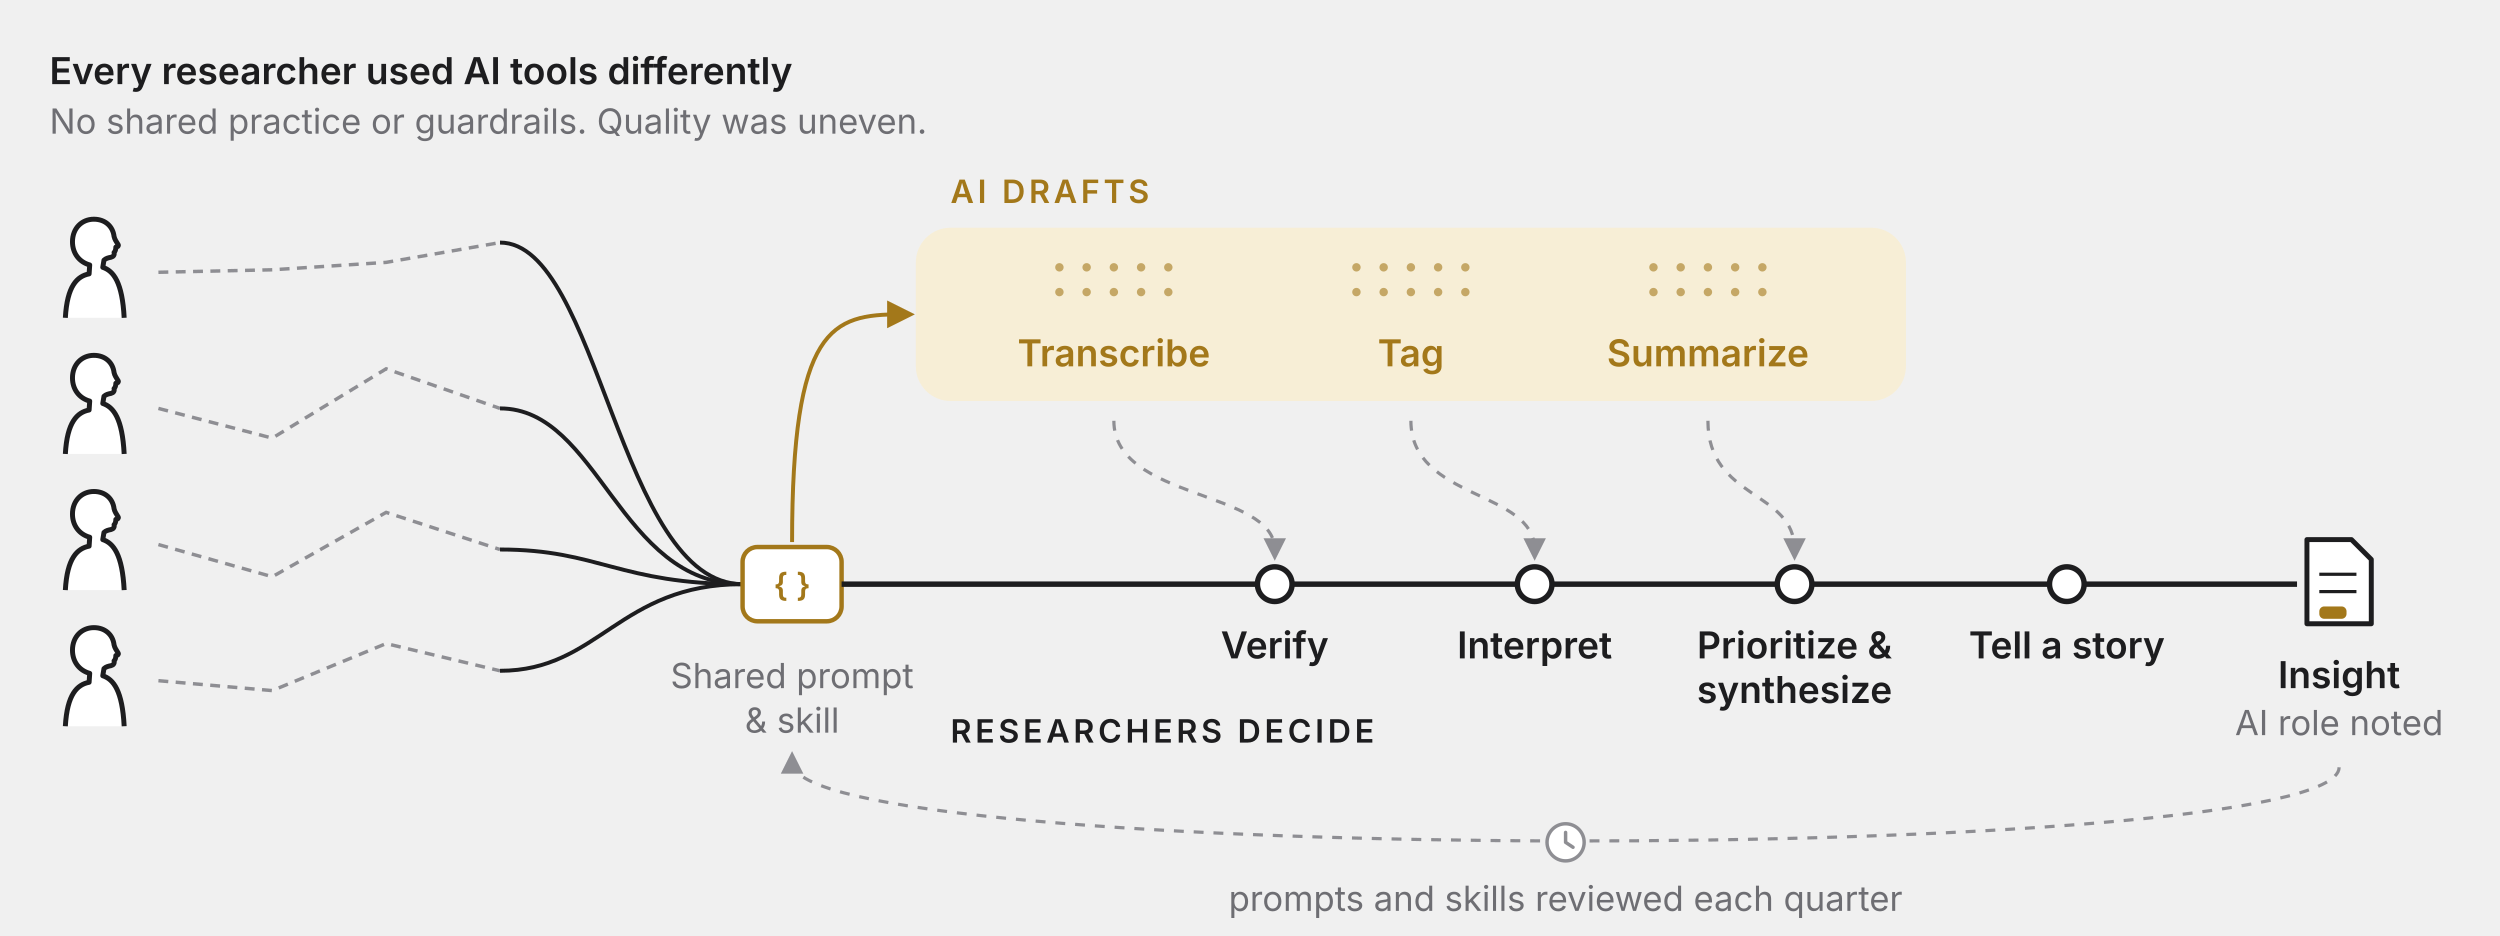
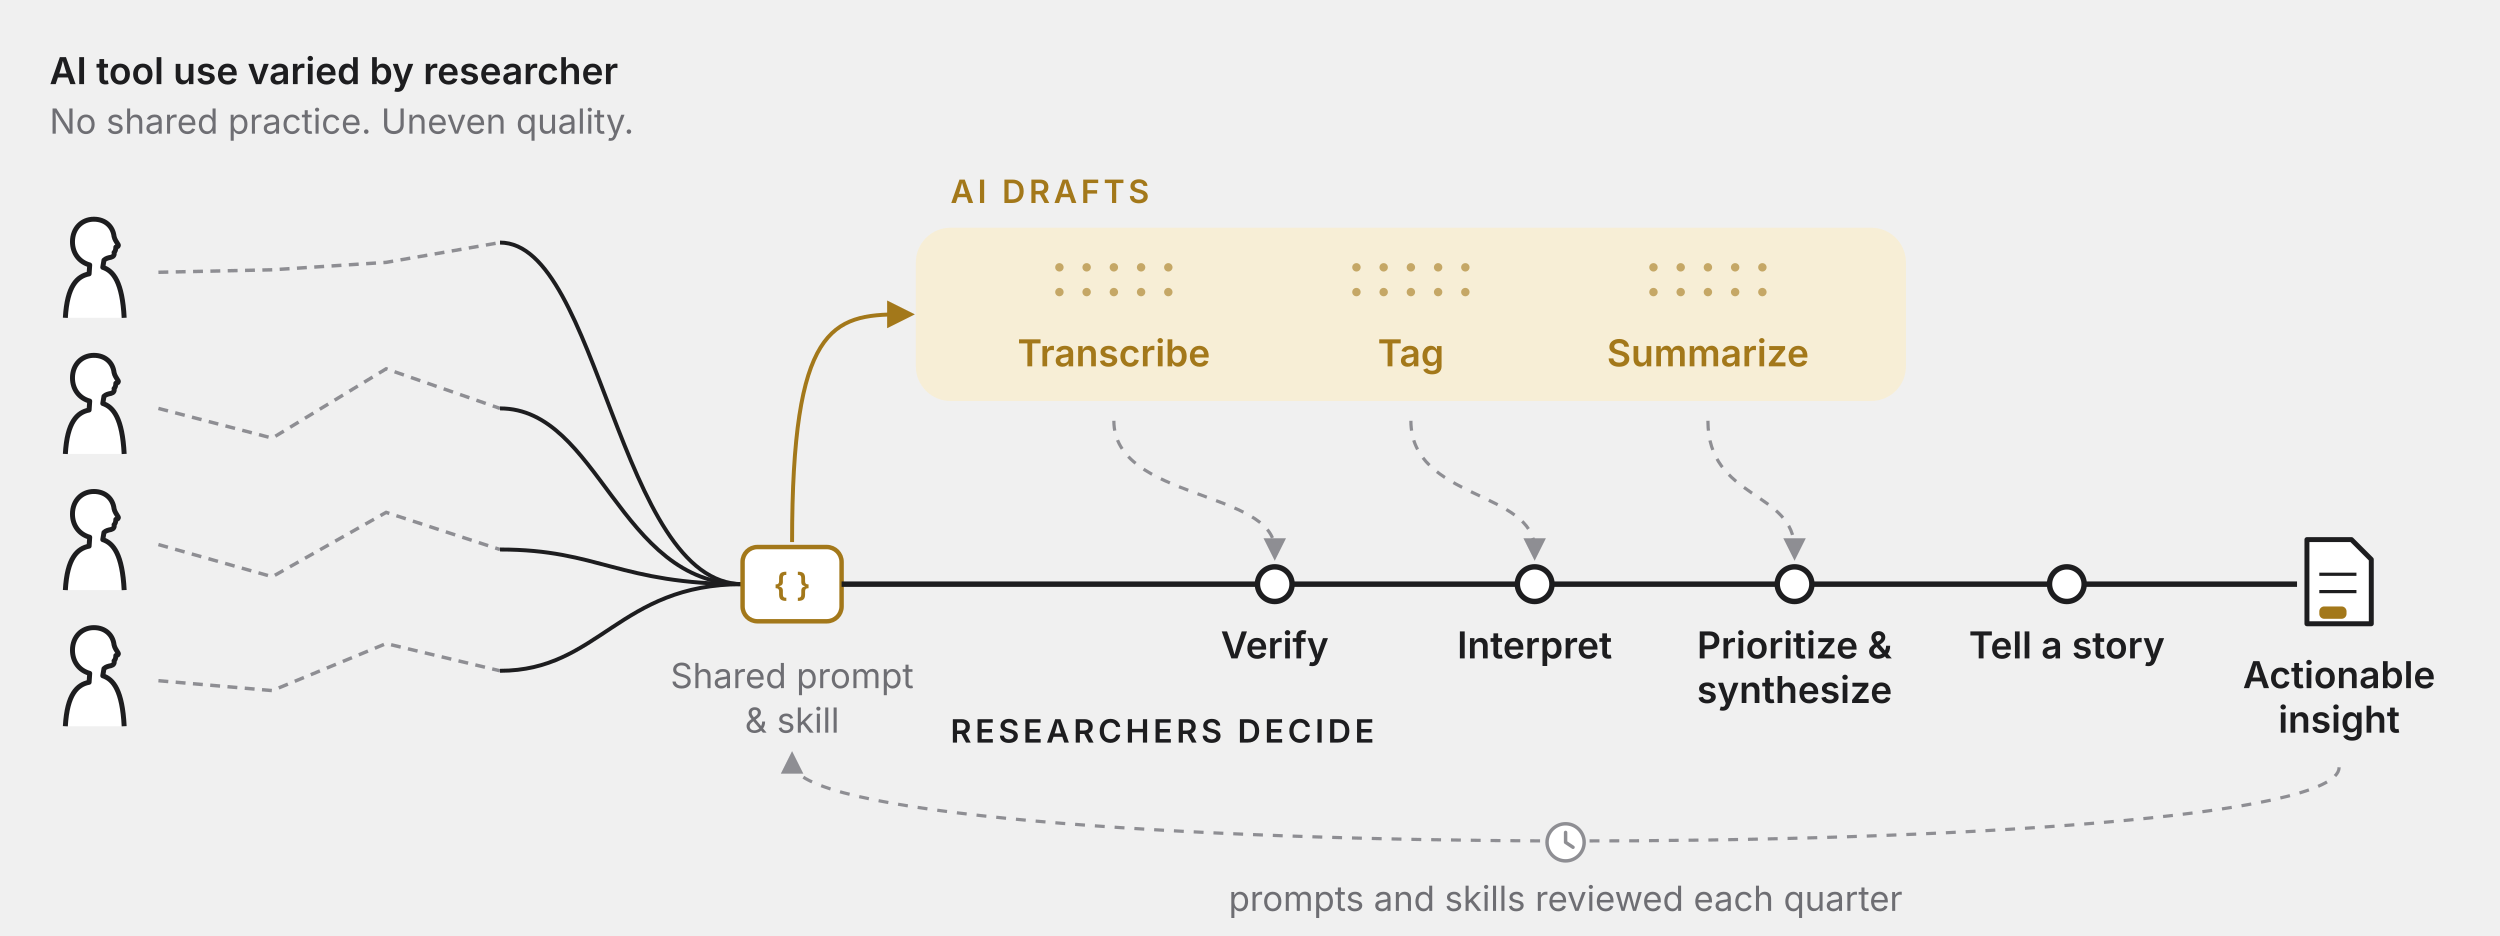
<svg xmlns="http://www.w3.org/2000/svg" viewBox="0 0 1010 378" fill="#1d1d1f" font-family="-apple-system, BlinkMacSystemFont, 'SF Pro Text', 'Helvetica Neue', Inter, Arial, sans-serif">
  <defs>
    <marker id="ar" viewBox="0 0 10 10" refX="5" refY="5" markerWidth="7" markerHeight="7" orient="auto-start-reverse">
      <path d="M0 0 L10 5 L0 10z" fill="#8e8e93" />
    </marker>
    <marker id="aa" viewBox="0 0 10 10" refX="5" refY="5" markerWidth="7" markerHeight="7" orient="auto-start-reverse">
      <path d="M0 0 L10 5 L0 10z" fill="#a3781a" />
    </marker>
  </defs>
-   <text x="20" y="34" font-size="15" font-weight="600" fill="#1d1d1f" text-anchor="start">Every researcher used AI tools differently</text>
-   <text x="20" y="54" font-size="14" font-weight="400" fill="#6e6e73" text-anchor="start">No shared practice or guardrails. Quality was uneven.</text>
-   <g transform="translate(18 72) scale(0.12)">
-     <path d="M70 470 C76 362 110 330 150 322 L152 292 C116 282 94 252 94 214 C94 168 126 138 166 138 C204 138 230 162 234 196 C236 206 242 214 248 224 C250 228 246 232 240 232 C240 240 238 246 234 250 C236 258 232 264 224 266 C214 268 206 270 200 276 L196 300 C232 312 262 350 268 470" fill="#fff" stroke="#1d1d1f" stroke-width="16.7" stroke-linejoin="round" />
+   <text x="20" y="34" font-size="15" font-weight="600" fill="#1d1d1f" text-anchor="start">AI tool use varied by researcher</text>
+   <text x="20" y="54" font-size="14" font-weight="400" fill="#6e6e73" text-anchor="start">No shared practice. Uneven quality.</text>
+   <g>
+     <g transform="translate(18 72) scale(0.12)">
+       <path d="M70 470 C76 362 110 330 150 322 L152 292 C116 282 94 252 94 214 C94 168 126 138 166 138 C204 138 230 162 234 196 C236 206 242 214 248 224 C250 228 246 232 240 232 C240 240 238 246 234 250 C236 258 232 264 224 266 C214 268 206 270 200 276 L196 300 C232 312 262 350 268 470" fill="#fff" stroke="#1d1d1f" stroke-width="16.7" stroke-linejoin="round" />
+     </g>
+     <path d="M64 110 L110 109 L156 106 L202 98" fill="none" stroke="#8e8e93" stroke-width="1.4" stroke-dasharray="4 3" />
+     <path d="M202 98 C242 98, 250 236, 300 236" fill="none" stroke="#1d1d1f" stroke-width="1.6" />
+     <g transform="translate(18 127) scale(0.12)">
+       <path d="M70 470 C76 362 110 330 150 322 L152 292 C116 282 94 252 94 214 C94 168 126 138 166 138 C204 138 230 162 234 196 C236 206 242 214 248 224 C250 228 246 232 240 232 C240 240 238 246 234 250 C236 258 232 264 224 266 C214 268 206 270 200 276 L196 300 C232 312 262 350 268 470" fill="#fff" stroke="#1d1d1f" stroke-width="16.7" stroke-linejoin="round" />
+     </g>
+     <path d="M64 165 L110 177 L156 149 L202 165" fill="none" stroke="#8e8e93" stroke-width="1.4" stroke-dasharray="4 3" />
+     <path d="M202 165 C242 165, 250 236, 300 236" fill="none" stroke="#1d1d1f" stroke-width="1.6" />
+     <g transform="translate(18 182) scale(0.12)">
+       <path d="M70 470 C76 362 110 330 150 322 L152 292 C116 282 94 252 94 214 C94 168 126 138 166 138 C204 138 230 162 234 196 C236 206 242 214 248 224 C250 228 246 232 240 232 C240 240 238 246 234 250 C236 258 232 264 224 266 C214 268 206 270 200 276 L196 300 C232 312 262 350 268 470" fill="#fff" stroke="#1d1d1f" stroke-width="16.7" stroke-linejoin="round" />
+     </g>
+     <path d="M64 220 L110 233 L156 207 L202 222" fill="none" stroke="#8e8e93" stroke-width="1.4" stroke-dasharray="4 3" />
+     <path d="M202 222 C242 222, 250 236, 300 236" fill="none" stroke="#1d1d1f" stroke-width="1.6" />
+     <g transform="translate(18 237) scale(0.12)">
+       <path d="M70 470 C76 362 110 330 150 322 L152 292 C116 282 94 252 94 214 C94 168 126 138 166 138 C204 138 230 162 234 196 C236 206 242 214 248 224 C250 228 246 232 240 232 C240 240 238 246 234 250 C236 258 232 264 224 266 C214 268 206 270 200 276 L196 300 C232 312 262 350 268 470" fill="#fff" stroke="#1d1d1f" stroke-width="16.7" stroke-linejoin="round" />
+     </g>
+     <path d="M64 275 L110 279 L156 260 L202 271" fill="none" stroke="#8e8e93" stroke-width="1.4" stroke-dasharray="4 3" />
+     <path d="M202 271 C242 271, 250 236, 300 236" fill="none" stroke="#1d1d1f" stroke-width="1.6" />
+     <rect x="300" y="221" width="40" height="30" rx="6" fill="#fff" stroke="#a3781a" stroke-width="1.8" />
+     <text x="320" y="241" font-size="13" font-weight="600" fill="#a3781a" text-anchor="middle">{ }</text>
+     <text x="320" y="278" font-size="14" font-weight="400" fill="#6e6e73" text-anchor="middle">Shared prompt</text>
+     <text x="320" y="296" font-size="14" font-weight="400" fill="#6e6e73" text-anchor="middle">&amp; skill</text>
+     <rect x="370" y="92" width="400" height="70" rx="14" fill="#f7eed6" />
+     <text x="384" y="82" font-size="13" font-weight="600" fill="#a3781a" text-anchor="start" letter-spacing="1.5">AI DRAFTS</text>
+     <path d="M320 219 C320 132, 336 127, 364 127" fill="none" stroke="#a3781a" stroke-width="1.6" marker-end="url(#aa)" />
+     <circle cx="428" cy="108" r="1.7" fill="#a3781a" opacity=".6" />
+     <circle cx="428" cy="118" r="1.7" fill="#a3781a" opacity=".6" />
+     <circle cx="439" cy="108" r="1.7" fill="#a3781a" opacity=".6" />
+     <circle cx="439" cy="118" r="1.7" fill="#a3781a" opacity=".6" />
+     <circle cx="450" cy="108" r="1.7" fill="#a3781a" opacity=".6" />
+     <circle cx="450" cy="118" r="1.7" fill="#a3781a" opacity=".6" />
+     <circle cx="461" cy="108" r="1.7" fill="#a3781a" opacity=".6" />
+     <circle cx="461" cy="118" r="1.7" fill="#a3781a" opacity=".6" />
+     <circle cx="472" cy="108" r="1.7" fill="#a3781a" opacity=".6" />
+     <circle cx="472" cy="118" r="1.7" fill="#a3781a" opacity=".6" />
+     <text x="450" y="148" font-size="15" font-weight="600" fill="#a3781a" text-anchor="middle">Transcribe</text>
+     <circle cx="548" cy="108" r="1.7" fill="#a3781a" opacity=".6" />
+     <circle cx="548" cy="118" r="1.7" fill="#a3781a" opacity=".6" />
+     <circle cx="559" cy="108" r="1.7" fill="#a3781a" opacity=".6" />
+     <circle cx="559" cy="118" r="1.7" fill="#a3781a" opacity=".6" />
+     <circle cx="570" cy="108" r="1.7" fill="#a3781a" opacity=".6" />
+     <circle cx="570" cy="118" r="1.7" fill="#a3781a" opacity=".6" />
+     <circle cx="581" cy="108" r="1.7" fill="#a3781a" opacity=".6" />
+     <circle cx="581" cy="118" r="1.7" fill="#a3781a" opacity=".6" />
+     <circle cx="592" cy="108" r="1.7" fill="#a3781a" opacity=".6" />
+     <circle cx="592" cy="118" r="1.7" fill="#a3781a" opacity=".6" />
+     <text x="570" y="148" font-size="15" font-weight="600" fill="#a3781a" text-anchor="middle">Tag</text>
+     <circle cx="668" cy="108" r="1.7" fill="#a3781a" opacity=".6" />
+     <circle cx="668" cy="118" r="1.7" fill="#a3781a" opacity=".6" />
+     <circle cx="679" cy="108" r="1.7" fill="#a3781a" opacity=".6" />
+     <circle cx="679" cy="118" r="1.7" fill="#a3781a" opacity=".6" />
+     <circle cx="690" cy="108" r="1.7" fill="#a3781a" opacity=".6" />
+     <circle cx="690" cy="118" r="1.7" fill="#a3781a" opacity=".6" />
+     <circle cx="701" cy="108" r="1.7" fill="#a3781a" opacity=".6" />
+     <circle cx="701" cy="118" r="1.7" fill="#a3781a" opacity=".6" />
+     <circle cx="712" cy="108" r="1.7" fill="#a3781a" opacity=".6" />
+     <circle cx="712" cy="118" r="1.7" fill="#a3781a" opacity=".6" />
+     <text x="690" y="148" font-size="15" font-weight="600" fill="#a3781a" text-anchor="middle">Summarize</text>
+     <line x1="340" y1="236" x2="928" y2="236" stroke="#1d1d1f" stroke-width="2.2" />
+     <text x="384" y="300" font-size="13" font-weight="600" fill="#1d1d1f" text-anchor="start" letter-spacing="1.5">RESEARCHERS DECIDE</text>
+     <circle cx="515" cy="236" r="7" fill="#fff" stroke="#1d1d1f" stroke-width="2.2" />
+     <text x="515" y="266" font-size="15" font-weight="600" fill="#1d1d1f" text-anchor="middle">Verify</text>
+     <circle cx="620" cy="236" r="7" fill="#fff" stroke="#1d1d1f" stroke-width="2.2" />
+     <text x="620" y="266" font-size="15" font-weight="600" fill="#1d1d1f" text-anchor="middle">Interpret</text>
+     <circle cx="725" cy="236" r="7" fill="#fff" stroke="#1d1d1f" stroke-width="2.2" />
+     <text x="725" y="266" font-size="15" font-weight="600" fill="#1d1d1f" text-anchor="middle">Prioritize &amp;</text>
+     <text x="725" y="284" font-size="15" font-weight="600" fill="#1d1d1f" text-anchor="middle">synthesize</text>
+     <circle cx="835" cy="236" r="7" fill="#fff" stroke="#1d1d1f" stroke-width="2.2" />
+     <text x="835" y="266" font-size="15" font-weight="600" fill="#1d1d1f" text-anchor="middle">Tell a story</text>
+     <path d="M450 170 C450 202, 515 198, 515 222" fill="none" stroke="#8e8e93" stroke-width="1.3" stroke-dasharray="4 4" marker-end="url(#ar)" />
+     <path d="M570 170 C570 202, 620 198, 620 222" fill="none" stroke="#8e8e93" stroke-width="1.3" stroke-dasharray="4 4" marker-end="url(#ar)" />
+     <path d="M690 170 C690 202, 725 198, 725 222" fill="none" stroke="#8e8e93" stroke-width="1.3" stroke-dasharray="4 4" marker-end="url(#ar)" />
+     <g fill="#fff" stroke="#1d1d1f" stroke-width="2" stroke-linejoin="round">
+       <path d="M932 218 h18 l8 8 v26 h-26z" />
+       <path d="M937 232 h15 M937 239 h15" stroke-width="1.3" fill="none" />
+     </g>
+     <rect x="937" y="245" width="11" height="5" rx="2" fill="#a3781a" />
+     <text x="945" y="278" font-size="15" font-weight="600" fill="#1d1d1f" text-anchor="middle">Actionable</text>
+     <text x="945" y="296" font-size="15" font-weight="600" fill="#1d1d1f" text-anchor="middle">insight</text>
+     <path d="M945 310 C945 350, 320 350, 320 308" fill="none" stroke="#8e8e93" stroke-width="1.3" stroke-dasharray="4 4" marker-end="url(#ar)" />
+     <text x="632.5" y="368" font-size="14" font-weight="400" fill="#6e6e73" text-anchor="middle">prompts and skills reviewed each quarter</text>
+     <g>
+       <circle cx="632.5" cy="340.3" r="7.5" fill="#fff" stroke="#8e8e93" stroke-width="1.4" />
+       <path d="M632.5 336.3 V340.3 L635.5 342.3" fill="none" stroke="#8e8e93" stroke-width="1.4" stroke-linecap="round" stroke-linejoin="round" />
+     </g>
+     <style>@media (prefers-reduced-motion: reduce){.fx{display:none}}</style>
+     <circle class="fx" r="3.5" fill="#d64b3f" opacity="0">
+       <animateMotion dur="12s" repeatCount="indefinite" path="M64 110 L110 109 L156 106 L202 98 C242 98, 250 236, 300 236" keyPoints="0;0;1;1" keyTimes="0;0.01;0.22;1" calcMode="linear" />
+       <animate attributeName="opacity" dur="12s" repeatCount="indefinite" values="0;0;1;1;0;0" keyTimes="0;0.01;0.015;0.215;0.22;1" />
+     </circle>
+     <circle class="fx" r="3.5" fill="#d64b3f" opacity="0">
+       <animateMotion dur="12s" repeatCount="indefinite" path="M64 165 L110 177 L156 149 L202 165 C242 165, 250 236, 300 236" keyPoints="0;0;1;1" keyTimes="0;0.03;0.24;1" calcMode="linear" />
+       <animate attributeName="opacity" dur="12s" repeatCount="indefinite" values="0;0;1;1;0;0" keyTimes="0;0.03;0.035;0.235;0.24;1" />
+     </circle>
+     <circle class="fx" r="3.5" fill="#d64b3f" opacity="0">
+       <animateMotion dur="12s" repeatCount="indefinite" path="M64 220 L110 233 L156 207 L202 222 C242 222, 250 236, 300 236" keyPoints="0;0;1;1" keyTimes="0;0.05;0.26;1" calcMode="linear" />
+       <animate attributeName="opacity" dur="12s" repeatCount="indefinite" values="0;0;1;1;0;0" keyTimes="0;0.05;0.055;0.255;0.26;1" />
+     </circle>
+     <circle class="fx" r="3.5" fill="#d64b3f" opacity="0">
+       <animateMotion dur="12s" repeatCount="indefinite" path="M64 275 L110 279 L156 260 L202 271 C242 271, 250 236, 300 236" keyPoints="0;0;1;1" keyTimes="0;0.07;0.28;1" calcMode="linear" />
+       <animate attributeName="opacity" dur="12s" repeatCount="indefinite" values="0;0;1;1;0;0" keyTimes="0;0.07;0.075;0.275;0.28;1" />
+     </circle>
+     <rect class="fx" x="296" y="217" width="48" height="38" rx="9" fill="none" stroke="#a3781a" stroke-width="2" opacity="0">
+       <animate attributeName="opacity" dur="12s" repeatCount="indefinite" values="0;0;1;0;0" keyTimes="0;0.24;0.280;0.32;1" />
+     </rect>
+     <circle class="fx" r="4" fill="#a3781a" opacity="0">
+       <animateMotion dur="12s" repeatCount="indefinite" path="M320 219 C320 132, 336 127, 364 127 L450 127" keyPoints="0;0;1;1" keyTimes="0;0.27;0.37;1" calcMode="linear" />
+       <animate attributeName="opacity" dur="12s" repeatCount="indefinite" values="0;0;1;1;0;0" keyTimes="0;0.27;0.275;0.365;0.37;1" />
+     </circle>
+     <rect class="fx" x="368" y="90" width="404" height="74" rx="15" fill="none" stroke="#a3781a" stroke-width="2" opacity="0">
+       <animate attributeName="opacity" dur="12s" repeatCount="indefinite" values="0;0;1;0;0" keyTimes="0;0.36;0.410;0.46;1" />
+     </rect>
+     <circle class="fx" r="4" fill="#a3781a" opacity="0">
+       <animateMotion dur="12s" repeatCount="indefinite" path="M450 168 C450 202, 515 198, 515 236" keyPoints="0;0;1;1" keyTimes="0;0.44;0.55;1" calcMode="linear" />
+       <animate attributeName="opacity" dur="12s" repeatCount="indefinite" values="0;0;1;1;0;0" keyTimes="0;0.44;0.445;0.545;0.55;1" />
+     </circle>
+     <circle class="fx" r="4" fill="#a3781a" opacity="0">
+       <animateMotion dur="12s" repeatCount="indefinite" path="M570 168 C570 202, 620 198, 620 236" keyPoints="0;0;1;1" keyTimes="0;0.44;0.55;1" calcMode="linear" />
+       <animate attributeName="opacity" dur="12s" repeatCount="indefinite" values="0;0;1;1;0;0" keyTimes="0;0.44;0.445;0.545;0.55;1" />
+     </circle>
+     <circle class="fx" r="4" fill="#a3781a" opacity="0">
+       <animateMotion dur="12s" repeatCount="indefinite" path="M690 168 C690 202, 725 198, 725 236" keyPoints="0;0;1;1" keyTimes="0;0.44;0.55;1" calcMode="linear" />
+       <animate attributeName="opacity" dur="12s" repeatCount="indefinite" values="0;0;1;1;0;0" keyTimes="0;0.44;0.445;0.545;0.55;1" />
+     </circle>
+     <g class="fx" opacity="0">
+       <circle cx="0" cy="-17" r="3.8" fill="#1d1d1f" stroke="#fff" stroke-width="1.2" />
+       <path d="M-6.5 -3 Q-6.5 -12 0 -12 Q6.5 -12 6.5 -3 Z" fill="#1d1d1f" stroke="#fff" stroke-width="1.2" />
+       <animateMotion dur="12s" repeatCount="indefinite" path="M515 236 L930 236" keyPoints="0;0;1;1" keyTimes="0;0.56;0.76;1" calcMode="linear" />
+       <animate attributeName="opacity" dur="12s" repeatCount="indefinite" values="0;0;1;1;0;0" keyTimes="0;0.56;0.565;0.755;0.76;1" />
+     </g>
+     <circle class="fx" cx="515" cy="236" r="7" fill="#a3781a" opacity="0">
+       <animate attributeName="opacity" dur="12s" repeatCount="indefinite" values="0;0;1;0;0" keyTimes="0;0.55;0.585;0.62;1" />
+     </circle>
+     <circle class="fx" cx="620" cy="236" r="7" fill="#a3781a" opacity="0">
+       <animate attributeName="opacity" dur="12s" repeatCount="indefinite" values="0;0;1;0;0" keyTimes="0;0.601;0.636;0.671;1" />
+     </circle>
+     <circle class="fx" cx="725" cy="236" r="7" fill="#a3781a" opacity="0">
+       <animate attributeName="opacity" dur="12s" repeatCount="indefinite" values="0;0;1;0;0" keyTimes="0;0.651;0.686;0.721;1" />
+     </circle>
+     <circle class="fx" cx="835" cy="236" r="7" fill="#a3781a" opacity="0">
+       <animate attributeName="opacity" dur="12s" repeatCount="indefinite" values="0;0;1;0;0" keyTimes="0;0.704;0.739;0.774;1" />
+     </circle>
+     <rect class="fx" x="926" y="212" width="38" height="44" rx="6" fill="none" stroke="#a3781a" stroke-width="2" opacity="0">
+       <animate attributeName="opacity" dur="12s" repeatCount="indefinite" values="0;0;1;0;0" keyTimes="0;0.75;0.795;0.84;1" />
+     </rect>
+     <g class="fx" transform="translate(965 214)">
+       <g opacity="0">
+         <path d="M0 -7 Q0.98 -0.98 7 0 Q0.98 0.98 0 7 Q-0.98 0.98 -7 0 Q-0.98 -0.98 0 -7 Z" fill="#a3781a" />
+         <animate attributeName="opacity" dur="12s" repeatCount="indefinite" values="0;0;1;0;0" keyTimes="0;0.755;0.807;0.86;1" />
+         <animateTransform attributeName="transform" type="scale" dur="12s" repeatCount="indefinite" values="0.2;0.2;1.1;0.6;0.2" keyTimes="0;0.755;0.807;0.86;1" />
+       </g>
+     </g>
+     <g class="fx" transform="translate(974 228)">
+       <g opacity="0">
+         <path d="M0 -4 Q0.56 -0.56 4 0 Q0.56 0.56 0 4 Q-0.56 0.56 -4 0 Q-0.56 -0.56 0 -4 Z" fill="#a3781a" />
+         <animate attributeName="opacity" dur="12s" repeatCount="indefinite" values="0;0;1;0;0" keyTimes="0;0.775;0.825;0.875;1" />
+         <animateTransform attributeName="transform" type="scale" dur="12s" repeatCount="indefinite" values="0.2;0.2;1.1;0.6;0.2" keyTimes="0;0.775;0.825;0.875;1" />
+       </g>
+     </g>
+     <g class="fx" transform="translate(924 210)">
+       <g opacity="0">
+         <path d="M0 -3.5 Q0.49 -0.49 3.5 0 Q0.49 0.49 0 3.5 Q-0.49 0.49 -3.5 0 Q-0.49 -0.49 0 -3.5 Z" fill="#a3781a" />
+         <animate attributeName="opacity" dur="12s" repeatCount="indefinite" values="0;0;1;0;0" keyTimes="0;0.79;0.838;0.885;1" />
+         <animateTransform attributeName="transform" type="scale" dur="12s" repeatCount="indefinite" values="0.2;0.2;1.1;0.6;0.2" keyTimes="0;0.79;0.838;0.885;1" />
+       </g>
+     </g>
+     <circle class="fx" r="3.5" fill="#8e8e93" opacity="0">
+       <animateMotion dur="12s" repeatCount="indefinite" path="M945 310 C945 350, 320 350, 320 308" keyPoints="0;0;1;1" keyTimes="0;0.82;0.98;1" calcMode="linear" />
+       <animate attributeName="opacity" dur="12s" repeatCount="indefinite" values="0;0;1;1;0;0" keyTimes="0;0.82;0.825;0.975;0.98;1" />
+     </circle>
  </g>
-   <path d="M64 110 L110 109 L156 106 L202 98" fill="none" stroke="#8e8e93" stroke-width="1.4" stroke-dasharray="4 3" />
-   <path d="M202 98 C242 98, 250 236, 300 236" fill="none" stroke="#1d1d1f" stroke-width="1.6" />
-   <g transform="translate(18 127) scale(0.12)">
-     <path d="M70 470 C76 362 110 330 150 322 L152 292 C116 282 94 252 94 214 C94 168 126 138 166 138 C204 138 230 162 234 196 C236 206 242 214 248 224 C250 228 246 232 240 232 C240 240 238 246 234 250 C236 258 232 264 224 266 C214 268 206 270 200 276 L196 300 C232 312 262 350 268 470" fill="#fff" stroke="#1d1d1f" stroke-width="16.7" stroke-linejoin="round" />
-   </g>
-   <path d="M64 165 L110 177 L156 149 L202 165" fill="none" stroke="#8e8e93" stroke-width="1.4" stroke-dasharray="4 3" />
-   <path d="M202 165 C242 165, 250 236, 300 236" fill="none" stroke="#1d1d1f" stroke-width="1.6" />
-   <g transform="translate(18 182) scale(0.12)">
-     <path d="M70 470 C76 362 110 330 150 322 L152 292 C116 282 94 252 94 214 C94 168 126 138 166 138 C204 138 230 162 234 196 C236 206 242 214 248 224 C250 228 246 232 240 232 C240 240 238 246 234 250 C236 258 232 264 224 266 C214 268 206 270 200 276 L196 300 C232 312 262 350 268 470" fill="#fff" stroke="#1d1d1f" stroke-width="16.7" stroke-linejoin="round" />
-   </g>
-   <path d="M64 220 L110 233 L156 207 L202 222" fill="none" stroke="#8e8e93" stroke-width="1.4" stroke-dasharray="4 3" />
-   <path d="M202 222 C242 222, 250 236, 300 236" fill="none" stroke="#1d1d1f" stroke-width="1.6" />
-   <g transform="translate(18 237) scale(0.12)">
-     <path d="M70 470 C76 362 110 330 150 322 L152 292 C116 282 94 252 94 214 C94 168 126 138 166 138 C204 138 230 162 234 196 C236 206 242 214 248 224 C250 228 246 232 240 232 C240 240 238 246 234 250 C236 258 232 264 224 266 C214 268 206 270 200 276 L196 300 C232 312 262 350 268 470" fill="#fff" stroke="#1d1d1f" stroke-width="16.7" stroke-linejoin="round" />
-   </g>
-   <path d="M64 275 L110 279 L156 260 L202 271" fill="none" stroke="#8e8e93" stroke-width="1.4" stroke-dasharray="4 3" />
-   <path d="M202 271 C242 271, 250 236, 300 236" fill="none" stroke="#1d1d1f" stroke-width="1.6" />
-   <rect x="300" y="221" width="40" height="30" rx="6" fill="#fff" stroke="#a3781a" stroke-width="1.8" />
-   <text x="320" y="241" font-size="13" font-weight="600" fill="#a3781a" text-anchor="middle">{ }</text>
-   <text x="320" y="278" font-size="14" font-weight="400" fill="#6e6e73" text-anchor="middle">Shared prompt</text>
-   <text x="320" y="296" font-size="14" font-weight="400" fill="#6e6e73" text-anchor="middle">&amp; skill</text>
-   <rect x="370" y="92" width="400" height="70" rx="14" fill="#f7eed6" />
-   <text x="384" y="82" font-size="13" font-weight="600" fill="#a3781a" text-anchor="start" letter-spacing="1.5">AI DRAFTS</text>
-   <path d="M320 219 C320 132, 336 127, 364 127" fill="none" stroke="#a3781a" stroke-width="1.6" marker-end="url(#aa)" />
-   <circle cx="428" cy="108" r="1.7" fill="#a3781a" opacity=".6" />
-   <circle cx="428" cy="118" r="1.7" fill="#a3781a" opacity=".6" />
-   <circle cx="439" cy="108" r="1.7" fill="#a3781a" opacity=".6" />
-   <circle cx="439" cy="118" r="1.7" fill="#a3781a" opacity=".6" />
-   <circle cx="450" cy="108" r="1.7" fill="#a3781a" opacity=".6" />
-   <circle cx="450" cy="118" r="1.7" fill="#a3781a" opacity=".6" />
-   <circle cx="461" cy="108" r="1.7" fill="#a3781a" opacity=".6" />
-   <circle cx="461" cy="118" r="1.7" fill="#a3781a" opacity=".6" />
-   <circle cx="472" cy="108" r="1.7" fill="#a3781a" opacity=".6" />
-   <circle cx="472" cy="118" r="1.7" fill="#a3781a" opacity=".6" />
-   <text x="450" y="148" font-size="15" font-weight="600" fill="#a3781a" text-anchor="middle">Transcribe</text>
-   <circle cx="548" cy="108" r="1.7" fill="#a3781a" opacity=".6" />
-   <circle cx="548" cy="118" r="1.7" fill="#a3781a" opacity=".6" />
-   <circle cx="559" cy="108" r="1.7" fill="#a3781a" opacity=".6" />
-   <circle cx="559" cy="118" r="1.7" fill="#a3781a" opacity=".6" />
-   <circle cx="570" cy="108" r="1.7" fill="#a3781a" opacity=".6" />
-   <circle cx="570" cy="118" r="1.7" fill="#a3781a" opacity=".6" />
-   <circle cx="581" cy="108" r="1.7" fill="#a3781a" opacity=".6" />
-   <circle cx="581" cy="118" r="1.7" fill="#a3781a" opacity=".6" />
-   <circle cx="592" cy="108" r="1.7" fill="#a3781a" opacity=".6" />
-   <circle cx="592" cy="118" r="1.7" fill="#a3781a" opacity=".6" />
-   <text x="570" y="148" font-size="15" font-weight="600" fill="#a3781a" text-anchor="middle">Tag</text>
-   <circle cx="668" cy="108" r="1.7" fill="#a3781a" opacity=".6" />
-   <circle cx="668" cy="118" r="1.7" fill="#a3781a" opacity=".6" />
-   <circle cx="679" cy="108" r="1.7" fill="#a3781a" opacity=".6" />
-   <circle cx="679" cy="118" r="1.7" fill="#a3781a" opacity=".6" />
-   <circle cx="690" cy="108" r="1.7" fill="#a3781a" opacity=".6" />
-   <circle cx="690" cy="118" r="1.7" fill="#a3781a" opacity=".6" />
-   <circle cx="701" cy="108" r="1.7" fill="#a3781a" opacity=".6" />
-   <circle cx="701" cy="118" r="1.7" fill="#a3781a" opacity=".6" />
-   <circle cx="712" cy="108" r="1.7" fill="#a3781a" opacity=".6" />
-   <circle cx="712" cy="118" r="1.7" fill="#a3781a" opacity=".6" />
-   <text x="690" y="148" font-size="15" font-weight="600" fill="#a3781a" text-anchor="middle">Summarize</text>
-   <line x1="340" y1="236" x2="928" y2="236" stroke="#1d1d1f" stroke-width="2.2" />
-   <text x="384" y="300" font-size="13" font-weight="600" fill="#1d1d1f" text-anchor="start" letter-spacing="1.5">RESEARCHERS DECIDE</text>
-   <circle cx="515" cy="236" r="7" fill="#fff" stroke="#1d1d1f" stroke-width="2.2" />
-   <text x="515" y="266" font-size="15" font-weight="600" fill="#1d1d1f" text-anchor="middle">Verify</text>
-   <circle cx="620" cy="236" r="7" fill="#fff" stroke="#1d1d1f" stroke-width="2.2" />
-   <text x="620" y="266" font-size="15" font-weight="600" fill="#1d1d1f" text-anchor="middle">Interpret</text>
-   <circle cx="725" cy="236" r="7" fill="#fff" stroke="#1d1d1f" stroke-width="2.2" />
-   <text x="725" y="266" font-size="15" font-weight="600" fill="#1d1d1f" text-anchor="middle">Prioritize &amp;</text>
-   <text x="725" y="284" font-size="15" font-weight="600" fill="#1d1d1f" text-anchor="middle">synthesize</text>
-   <circle cx="835" cy="236" r="7" fill="#fff" stroke="#1d1d1f" stroke-width="2.2" />
-   <text x="835" y="266" font-size="15" font-weight="600" fill="#1d1d1f" text-anchor="middle">Tell a story</text>
-   <path d="M450 170 C450 202, 515 198, 515 222" fill="none" stroke="#8e8e93" stroke-width="1.3" stroke-dasharray="4 4" marker-end="url(#ar)" />
-   <path d="M570 170 C570 202, 620 198, 620 222" fill="none" stroke="#8e8e93" stroke-width="1.3" stroke-dasharray="4 4" marker-end="url(#ar)" />
-   <path d="M690 170 C690 202, 725 198, 725 222" fill="none" stroke="#8e8e93" stroke-width="1.3" stroke-dasharray="4 4" marker-end="url(#ar)" />
-   <g fill="#fff" stroke="#1d1d1f" stroke-width="2" stroke-linejoin="round">
-     <path d="M932 218 h18 l8 8 v26 h-26z" />
-     <path d="M937 232 h15 M937 239 h15" stroke-width="1.3" fill="none" />
-   </g>
-   <rect x="937" y="245" width="11" height="5" rx="2" fill="#a3781a" />
-   <text x="945" y="278" font-size="15" font-weight="600" fill="#1d1d1f" text-anchor="middle">Insight</text>
-   <text x="945" y="297" font-size="14" font-weight="400" fill="#6e6e73" text-anchor="middle">AI role noted</text>
-   <path d="M945 310 C945 350, 320 350, 320 308" fill="none" stroke="#8e8e93" stroke-width="1.3" stroke-dasharray="4 4" marker-end="url(#ar)" />
-   <text x="632.5" y="368" font-size="14" font-weight="400" fill="#6e6e73" text-anchor="middle">prompts and skills reviewed each quarter</text>
-   <g>
-     <circle cx="632.5" cy="340.3" r="7.5" fill="#fff" stroke="#8e8e93" stroke-width="1.4" />
-     <path d="M632.5 336.3 V340.3 L635.5 342.3" fill="none" stroke="#8e8e93" stroke-width="1.4" stroke-linecap="round" stroke-linejoin="round" />
-   </g>
-   <style>@media (prefers-reduced-motion: reduce){.fx{display:none}}</style>
-   <circle class="fx" r="3.5" fill="#d64b3f" opacity="0">
-     <animateMotion dur="12s" repeatCount="indefinite" path="M64 110 L110 109 L156 106 L202 98 C242 98, 250 236, 300 236" keyPoints="0;0;1;1" keyTimes="0;0.01;0.22;1" calcMode="linear" />
-     <animate attributeName="opacity" dur="12s" repeatCount="indefinite" values="0;0;1;1;0;0" keyTimes="0;0.01;0.015;0.215;0.22;1" />
-   </circle>
-   <circle class="fx" r="3.5" fill="#d64b3f" opacity="0">
-     <animateMotion dur="12s" repeatCount="indefinite" path="M64 165 L110 177 L156 149 L202 165 C242 165, 250 236, 300 236" keyPoints="0;0;1;1" keyTimes="0;0.03;0.24;1" calcMode="linear" />
-     <animate attributeName="opacity" dur="12s" repeatCount="indefinite" values="0;0;1;1;0;0" keyTimes="0;0.03;0.035;0.235;0.24;1" />
-   </circle>
-   <circle class="fx" r="3.5" fill="#d64b3f" opacity="0">
-     <animateMotion dur="12s" repeatCount="indefinite" path="M64 220 L110 233 L156 207 L202 222 C242 222, 250 236, 300 236" keyPoints="0;0;1;1" keyTimes="0;0.05;0.26;1" calcMode="linear" />
-     <animate attributeName="opacity" dur="12s" repeatCount="indefinite" values="0;0;1;1;0;0" keyTimes="0;0.05;0.055;0.255;0.26;1" />
-   </circle>
-   <circle class="fx" r="3.5" fill="#d64b3f" opacity="0">
-     <animateMotion dur="12s" repeatCount="indefinite" path="M64 275 L110 279 L156 260 L202 271 C242 271, 250 236, 300 236" keyPoints="0;0;1;1" keyTimes="0;0.07;0.28;1" calcMode="linear" />
-     <animate attributeName="opacity" dur="12s" repeatCount="indefinite" values="0;0;1;1;0;0" keyTimes="0;0.07;0.075;0.275;0.28;1" />
-   </circle>
-   <rect class="fx" x="296" y="217" width="48" height="38" rx="9" fill="none" stroke="#a3781a" stroke-width="2" opacity="0">
-     <animate attributeName="opacity" dur="12s" repeatCount="indefinite" values="0;0;1;0;0" keyTimes="0;0.24;0.280;0.32;1" />
-   </rect>
-   <circle class="fx" r="4" fill="#a3781a" opacity="0">
-     <animateMotion dur="12s" repeatCount="indefinite" path="M320 219 C320 132, 336 127, 364 127 L450 127" keyPoints="0;0;1;1" keyTimes="0;0.27;0.37;1" calcMode="linear" />
-     <animate attributeName="opacity" dur="12s" repeatCount="indefinite" values="0;0;1;1;0;0" keyTimes="0;0.27;0.275;0.365;0.37;1" />
-   </circle>
-   <rect class="fx" x="368" y="90" width="404" height="74" rx="15" fill="none" stroke="#a3781a" stroke-width="2" opacity="0">
-     <animate attributeName="opacity" dur="12s" repeatCount="indefinite" values="0;0;1;0;0" keyTimes="0;0.36;0.410;0.46;1" />
-   </rect>
-   <circle class="fx" r="4" fill="#a3781a" opacity="0">
-     <animateMotion dur="12s" repeatCount="indefinite" path="M450 168 C450 202, 515 198, 515 236" keyPoints="0;0;1;1" keyTimes="0;0.44;0.55;1" calcMode="linear" />
-     <animate attributeName="opacity" dur="12s" repeatCount="indefinite" values="0;0;1;1;0;0" keyTimes="0;0.44;0.445;0.545;0.55;1" />
-   </circle>
-   <circle class="fx" r="4" fill="#a3781a" opacity="0">
-     <animateMotion dur="12s" repeatCount="indefinite" path="M570 168 C570 202, 620 198, 620 236" keyPoints="0;0;1;1" keyTimes="0;0.44;0.55;1" calcMode="linear" />
-     <animate attributeName="opacity" dur="12s" repeatCount="indefinite" values="0;0;1;1;0;0" keyTimes="0;0.44;0.445;0.545;0.55;1" />
-   </circle>
-   <circle class="fx" r="4" fill="#a3781a" opacity="0">
-     <animateMotion dur="12s" repeatCount="indefinite" path="M690 168 C690 202, 725 198, 725 236" keyPoints="0;0;1;1" keyTimes="0;0.44;0.55;1" calcMode="linear" />
-     <animate attributeName="opacity" dur="12s" repeatCount="indefinite" values="0;0;1;1;0;0" keyTimes="0;0.44;0.445;0.545;0.55;1" />
-   </circle>
-   <g class="fx" opacity="0">
-     <circle cx="0" cy="-17" r="3.8" fill="#1d1d1f" stroke="#fff" stroke-width="1.2" />
-     <path d="M-6.5 -3 Q-6.5 -12 0 -12 Q6.5 -12 6.5 -3 Z" fill="#1d1d1f" stroke="#fff" stroke-width="1.2" />
-     <animateMotion dur="12s" repeatCount="indefinite" path="M515 236 L930 236" keyPoints="0;0;1;1" keyTimes="0;0.56;0.76;1" calcMode="linear" />
-     <animate attributeName="opacity" dur="12s" repeatCount="indefinite" values="0;0;1;1;0;0" keyTimes="0;0.56;0.565;0.755;0.76;1" />
-   </g>
-   <circle class="fx" cx="515" cy="236" r="7" fill="#a3781a" opacity="0">
-     <animate attributeName="opacity" dur="12s" repeatCount="indefinite" values="0;0;1;0;0" keyTimes="0;0.55;0.585;0.62;1" />
-   </circle>
-   <circle class="fx" cx="620" cy="236" r="7" fill="#a3781a" opacity="0">
-     <animate attributeName="opacity" dur="12s" repeatCount="indefinite" values="0;0;1;0;0" keyTimes="0;0.601;0.636;0.671;1" />
-   </circle>
-   <circle class="fx" cx="725" cy="236" r="7" fill="#a3781a" opacity="0">
-     <animate attributeName="opacity" dur="12s" repeatCount="indefinite" values="0;0;1;0;0" keyTimes="0;0.651;0.686;0.721;1" />
-   </circle>
-   <circle class="fx" cx="835" cy="236" r="7" fill="#a3781a" opacity="0">
-     <animate attributeName="opacity" dur="12s" repeatCount="indefinite" values="0;0;1;0;0" keyTimes="0;0.704;0.739;0.774;1" />
-   </circle>
-   <rect class="fx" x="926" y="212" width="38" height="44" rx="6" fill="none" stroke="#a3781a" stroke-width="2" opacity="0">
-     <animate attributeName="opacity" dur="12s" repeatCount="indefinite" values="0;0;1;0;0" keyTimes="0;0.75;0.795;0.84;1" />
-   </rect>
-   <g class="fx" transform="translate(965 214)">
-     <g opacity="0">
-       <path d="M0 -7 Q0.98 -0.98 7 0 Q0.98 0.98 0 7 Q-0.98 0.98 -7 0 Q-0.98 -0.98 0 -7 Z" fill="#a3781a" />
-       <animate attributeName="opacity" dur="12s" repeatCount="indefinite" values="0;0;1;0;0" keyTimes="0;0.755;0.807;0.86;1" />
-       <animateTransform attributeName="transform" type="scale" dur="12s" repeatCount="indefinite" values="0.2;0.2;1.1;0.6;0.2" keyTimes="0;0.755;0.807;0.86;1" />
-     </g>
-   </g>
-   <g class="fx" transform="translate(974 228)">
-     <g opacity="0">
-       <path d="M0 -4 Q0.56 -0.56 4 0 Q0.56 0.56 0 4 Q-0.56 0.56 -4 0 Q-0.56 -0.56 0 -4 Z" fill="#a3781a" />
-       <animate attributeName="opacity" dur="12s" repeatCount="indefinite" values="0;0;1;0;0" keyTimes="0;0.775;0.825;0.875;1" />
-       <animateTransform attributeName="transform" type="scale" dur="12s" repeatCount="indefinite" values="0.2;0.2;1.1;0.6;0.2" keyTimes="0;0.775;0.825;0.875;1" />
-     </g>
-   </g>
-   <g class="fx" transform="translate(924 210)">
-     <g opacity="0">
-       <path d="M0 -3.5 Q0.49 -0.49 3.5 0 Q0.49 0.49 0 3.5 Q-0.49 0.49 -3.5 0 Q-0.49 -0.49 0 -3.5 Z" fill="#a3781a" />
-       <animate attributeName="opacity" dur="12s" repeatCount="indefinite" values="0;0;1;0;0" keyTimes="0;0.79;0.838;0.885;1" />
-       <animateTransform attributeName="transform" type="scale" dur="12s" repeatCount="indefinite" values="0.2;0.2;1.1;0.6;0.2" keyTimes="0;0.79;0.838;0.885;1" />
-     </g>
-   </g>
-   <circle class="fx" r="3.5" fill="#8e8e93" opacity="0">
-     <animateMotion dur="12s" repeatCount="indefinite" path="M945 310 C945 350, 320 350, 320 308" keyPoints="0;0;1;1" keyTimes="0;0.82;0.98;1" calcMode="linear" />
-     <animate attributeName="opacity" dur="12s" repeatCount="indefinite" values="0;0;1;1;0;0" keyTimes="0;0.82;0.825;0.975;0.98;1" />
-   </circle>
</svg>
